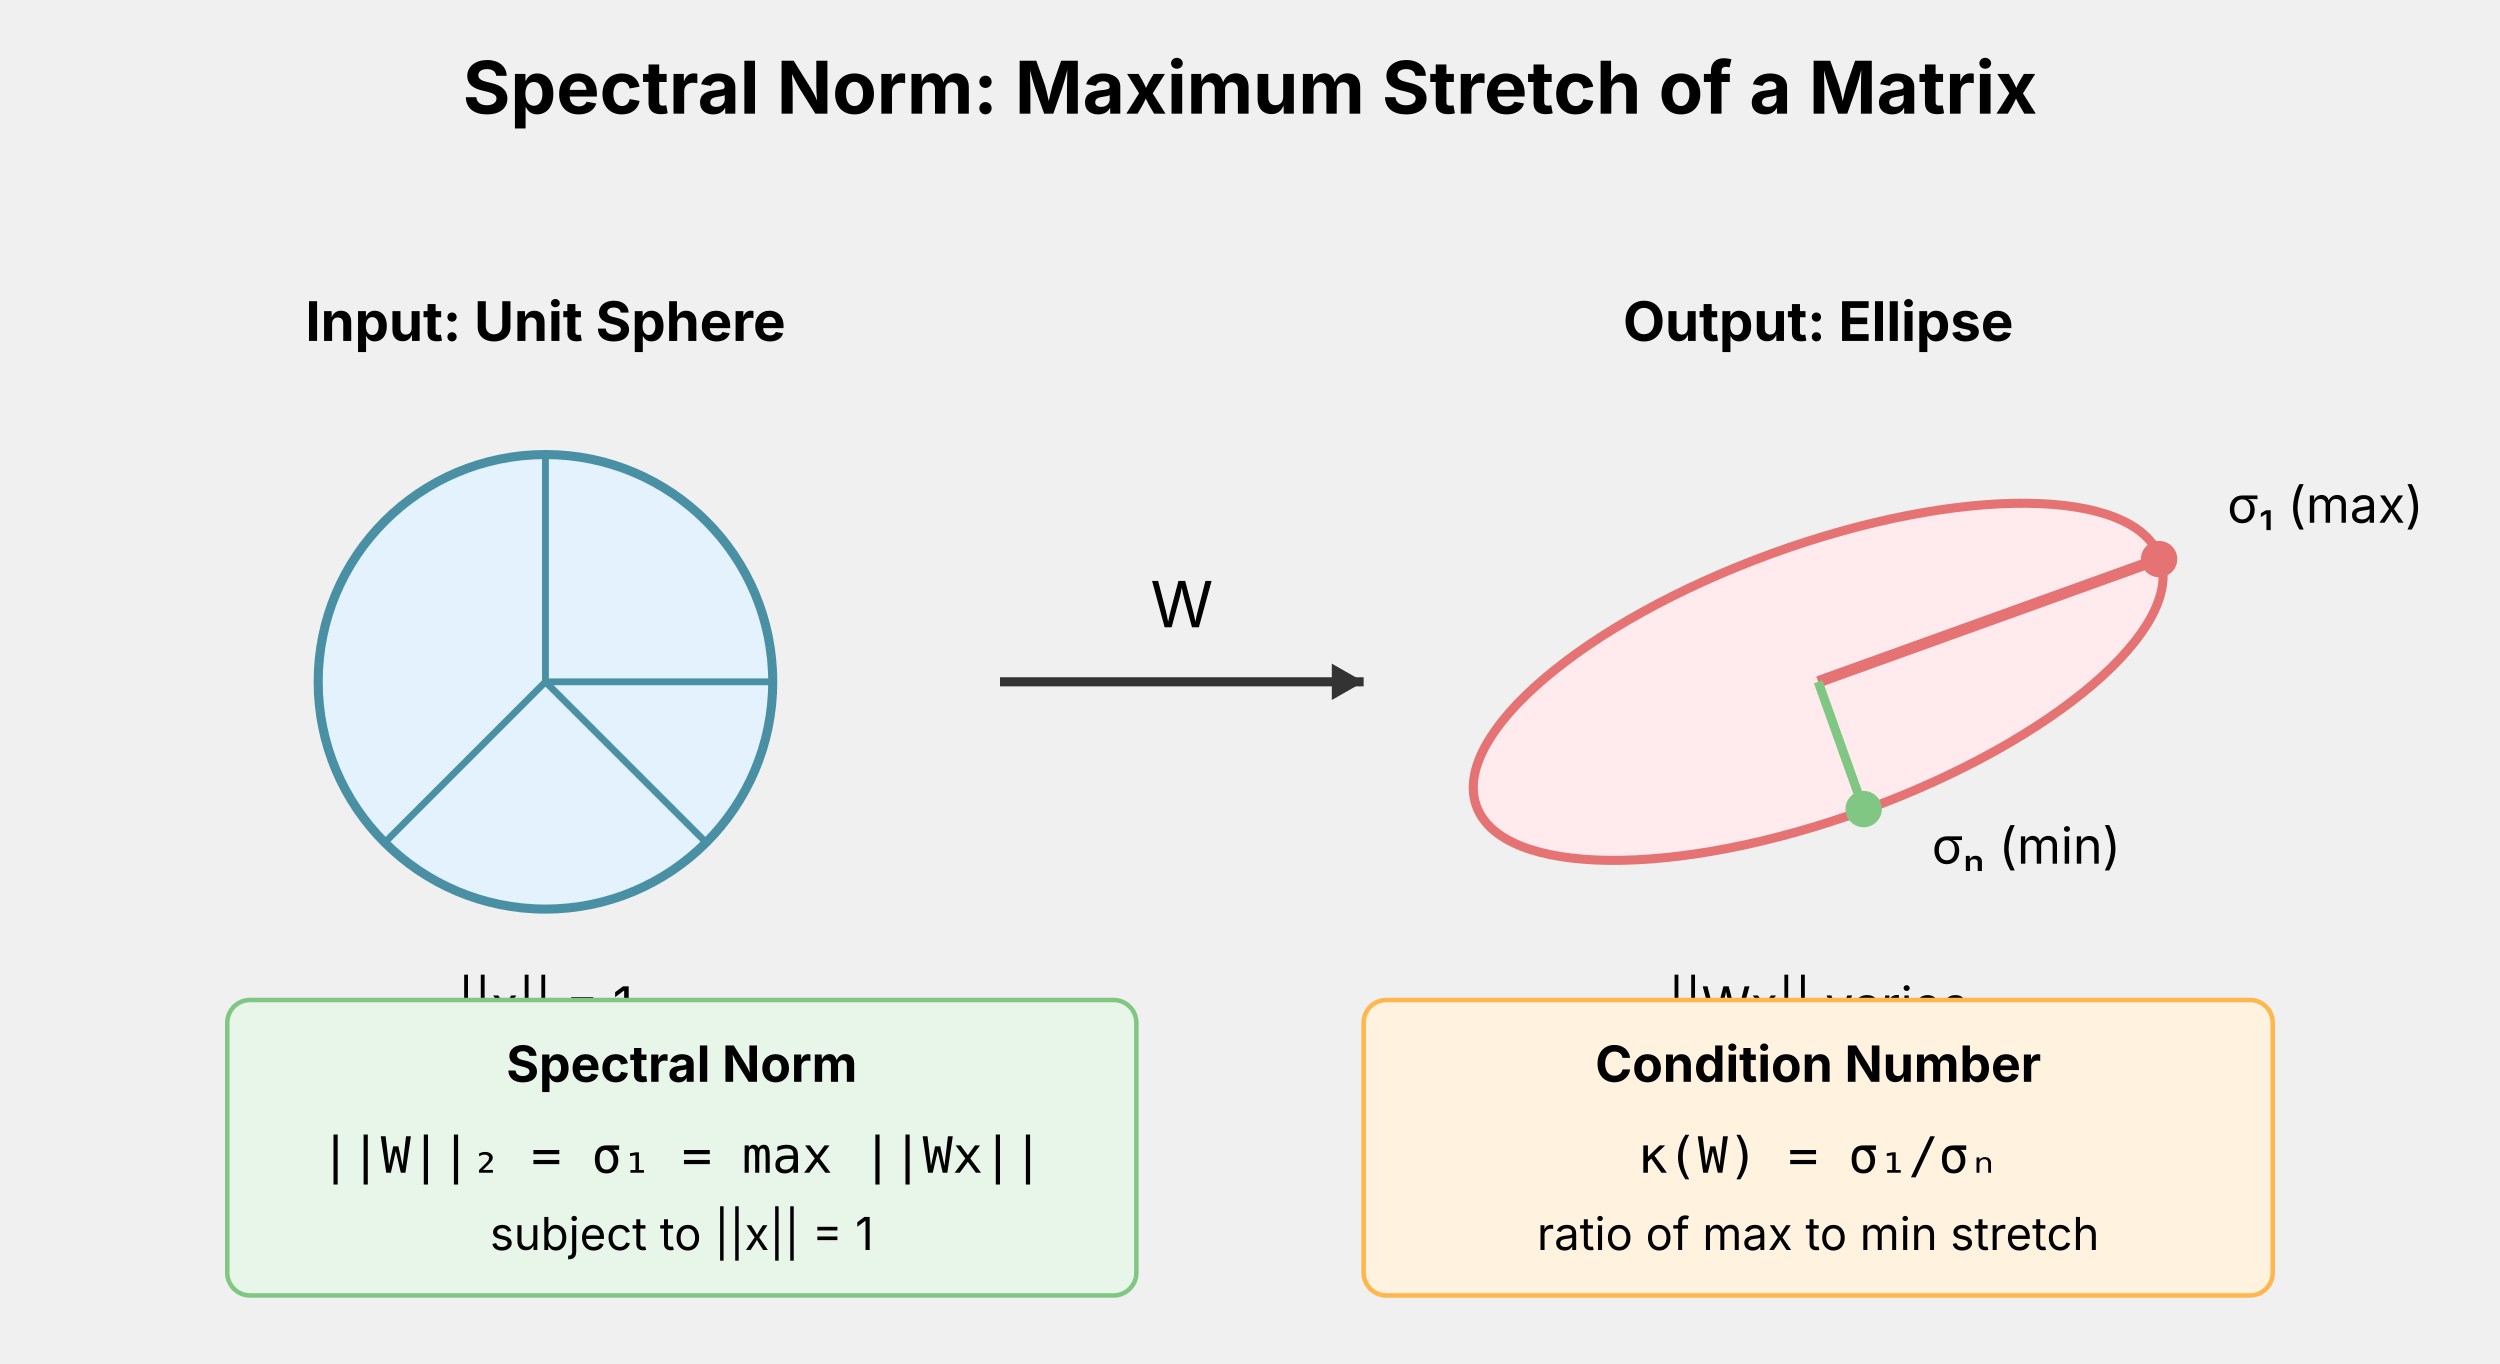
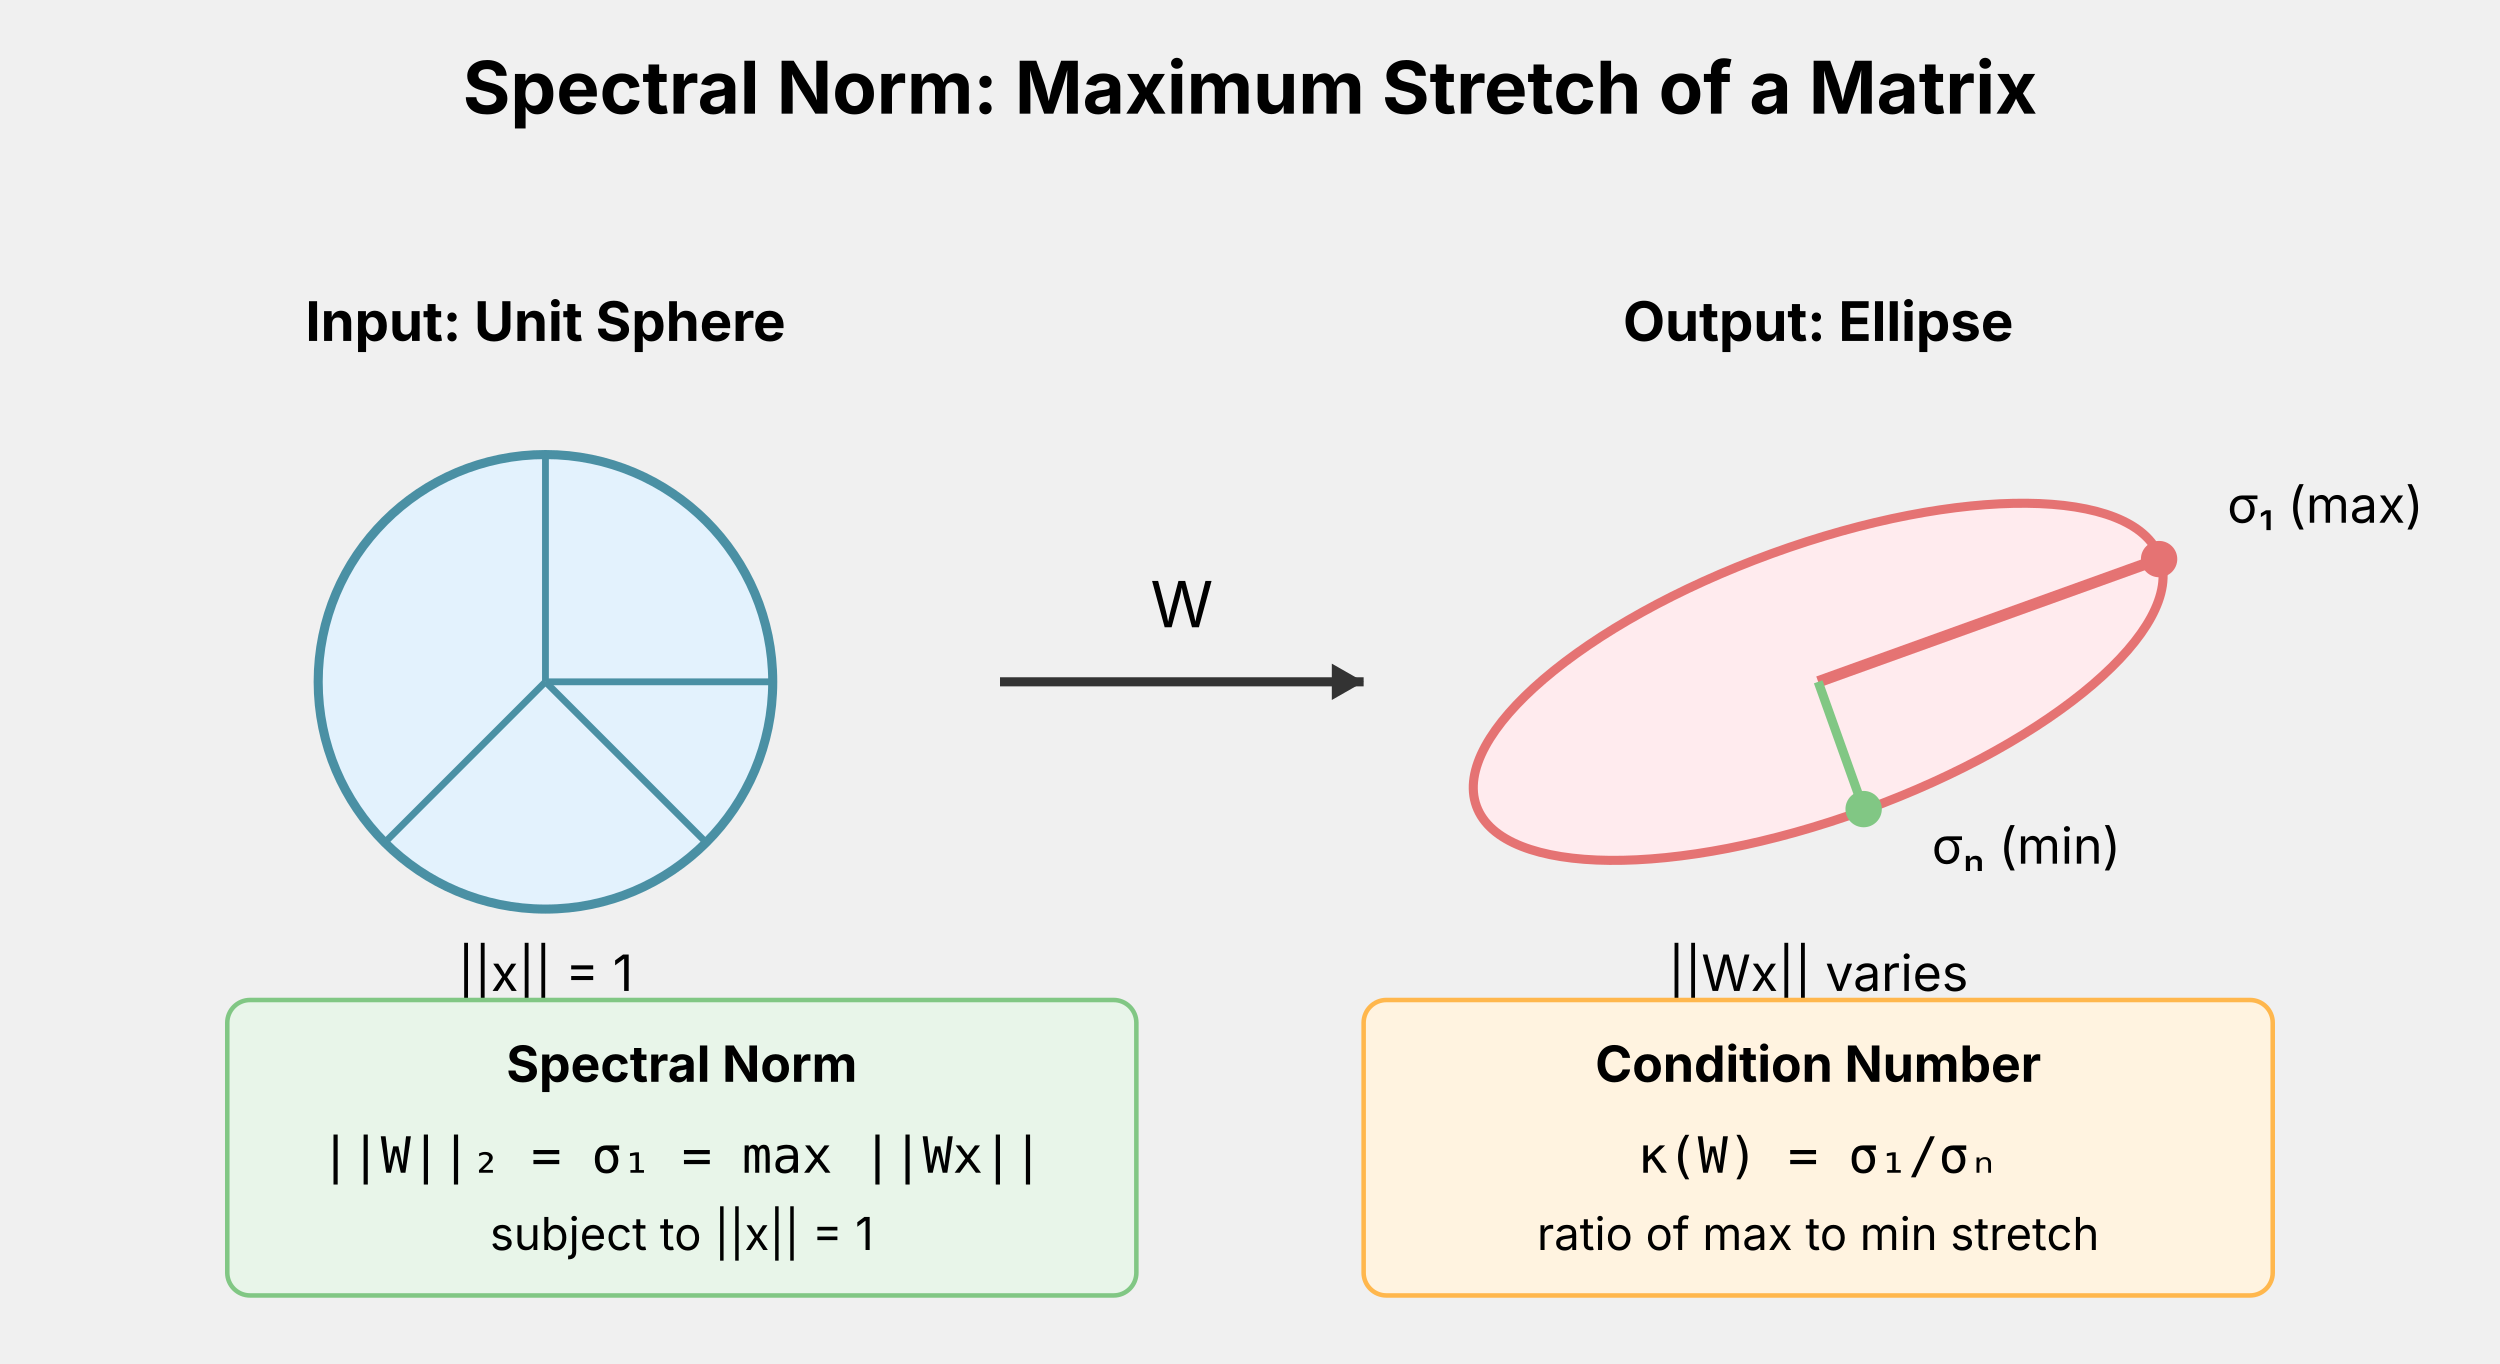
<svg xmlns="http://www.w3.org/2000/svg" viewBox="0 0 550 300">
  <style>
    /* Light mode (default) */
    text { fill: #000000; }
    .label-text { fill: #666666; }

    /* Dark mode */

    /* Background colors */
    .bg-blue-light { fill: #E3F2FD; }
    .bg-green-light { fill: #E8F5E9; }
    .bg-red-light { fill: #FFEBEE; }

    /* Background colors */
    .bg-orange-light { fill: #FFF3E0; }
    @media (prefers-color-scheme: dark) {
      text { fill: #ffffff; }
      .label-text { fill: #cccccc; }

      text[fill="#000"], text[fill="#000000"], text[fill="#333"], text[fill="#666"] {
        fill: #ffffff;
      }
      text[fill="#fff"], text[fill="#ffffff"], text[fill="white"] {
        fill: #ffffff;
      }
      text[fill="#E57373"] { fill: #ef5350; }
      text[fill="#81C784"] { fill: #66bb6a; }
      text[fill="#FFB74D"] { fill: #ffa726; }
      text[fill="#4A90A4"] { fill: #4fc3f7; }
      .bg-blue-light { fill: #1a237e; }
      .bg-green-light { fill: #1b5e20; }
      .bg-red-light { fill: #b71c1c; }
      .bg-orange-light { fill: #e65100; }
    }
  </style>
  <text x="275" y="25" text-anchor="middle" font-family="system-ui, -apple-system, sans-serif" font-size="16" font-weight="bold" fill="#333">Spectral Norm: Maximum Stretch of a Matrix</text>
  <g transform="translate(120, 150)">
    <text x="0" y="-75" text-anchor="middle" font-family="system-ui, -apple-system, sans-serif" font-size="12" font-weight="bold" fill="#333">Input: Unit Sphere</text>
    <circle cx="0" cy="0" r="50" class="bg-blue-light" stroke="#4A90A4" stroke-width="2" />
    <line x1="0" y1="0" x2="35" y2="35" stroke="#4A90A4" stroke-width="1.5" />
    <line x1="0" y1="0" x2="50" y2="0" stroke="#4A90A4" stroke-width="1.5" />
    <line x1="0" y1="0" x2="0" y2="-50" stroke="#4A90A4" stroke-width="1.5" />
    <line x1="0" y1="0" x2="-35" y2="35" stroke="#4A90A4" stroke-width="1.5" />
-     <text x="0" y="75" text-anchor="middle" font-family="system-ui, -apple-system, sans-serif" font-size="11" fill="#333">||x|| = 1</text>
+     <text x="0" y="68" text-anchor="middle" font-family="system-ui, -apple-system, sans-serif" font-size="11" fill="#333">||x|| = 1</text>
  </g>
  <g transform="translate(220, 150)">
    <line x1="0" y1="0" x2="80" y2="0" stroke="#333" stroke-width="2" />
    <polygon points="80,0 73,-4 73,4" fill="#333" />
    <text x="40" y="-12" text-anchor="middle" font-family="system-ui, -apple-system, sans-serif" font-size="14" fill="#333">W</text>
  </g>
  <g transform="translate(400, 150)">
    <text x="0" y="-75" text-anchor="middle" font-family="system-ui, -apple-system, sans-serif" font-size="12" font-weight="bold" fill="#333">Output: Ellipse</text>
    <ellipse cx="0" cy="0" rx="80" ry="30" class="bg-red-light" stroke="#E57373" stroke-width="2" transform="rotate(-20)" />
    <line x1="0" y1="0" x2="75" y2="-27" stroke="#E57373" stroke-width="2.5" />
    <circle cx="75" cy="-27" r="4" fill="#E57373" />
    <text x="90" y="-35" font-family="system-ui, -apple-system, sans-serif" font-size="11" fill="#E57373">σ₁ (max)</text>
    <line x1="0" y1="0" x2="10" y2="28" stroke="#81C784" stroke-width="2" />
    <circle cx="10" cy="28" r="4" fill="#81C784" />
    <text x="25" y="40" font-family="system-ui, -apple-system, sans-serif" font-size="11" fill="#81C784">σₙ (min)</text>
-     <text x="0" y="75" text-anchor="middle" font-family="system-ui, -apple-system, sans-serif" font-size="11" fill="#333">||Wx|| varies</text>
+     <text x="0" y="68" text-anchor="middle" font-family="system-ui, -apple-system, sans-serif" font-size="11" fill="#333">||Wx|| varies</text>
  </g>
  <g transform="translate(50, 220)">
    <rect x="0" y="0" width="200" height="65" class="bg-green-light" stroke="#81C784" stroke-width="1" rx="5" />
    <text x="100" y="18" text-anchor="middle" font-family="system-ui, -apple-system, sans-serif" font-size="11" font-weight="bold" fill="#81C784">Spectral Norm</text>
    <text x="100" y="38" text-anchor="middle" font-family="monospace" font-size="11" fill="#333">||W||₂ = σ₁ = max ||Wx||</text>
    <text x="100" y="55" text-anchor="middle" font-family="system-ui, -apple-system, sans-serif" font-size="10" fill="#666">subject to ||x|| = 1</text>
  </g>
  <g transform="translate(300, 220)">
    <rect x="0" y="0" width="200" height="65" class="bg-orange-light" stroke="#FFB74D" stroke-width="1" rx="5" />
    <text x="100" y="18" text-anchor="middle" font-family="system-ui, -apple-system, sans-serif" font-size="11" font-weight="bold" fill="#FFB74D">Condition Number</text>
    <text x="100" y="38" text-anchor="middle" font-family="monospace" font-size="11" fill="#333">κ(W) = σ₁/σₙ</text>
    <text x="100" y="55" text-anchor="middle" font-family="system-ui, -apple-system, sans-serif" font-size="10" fill="#666">ratio of max to min stretch</text>
  </g>
</svg>
